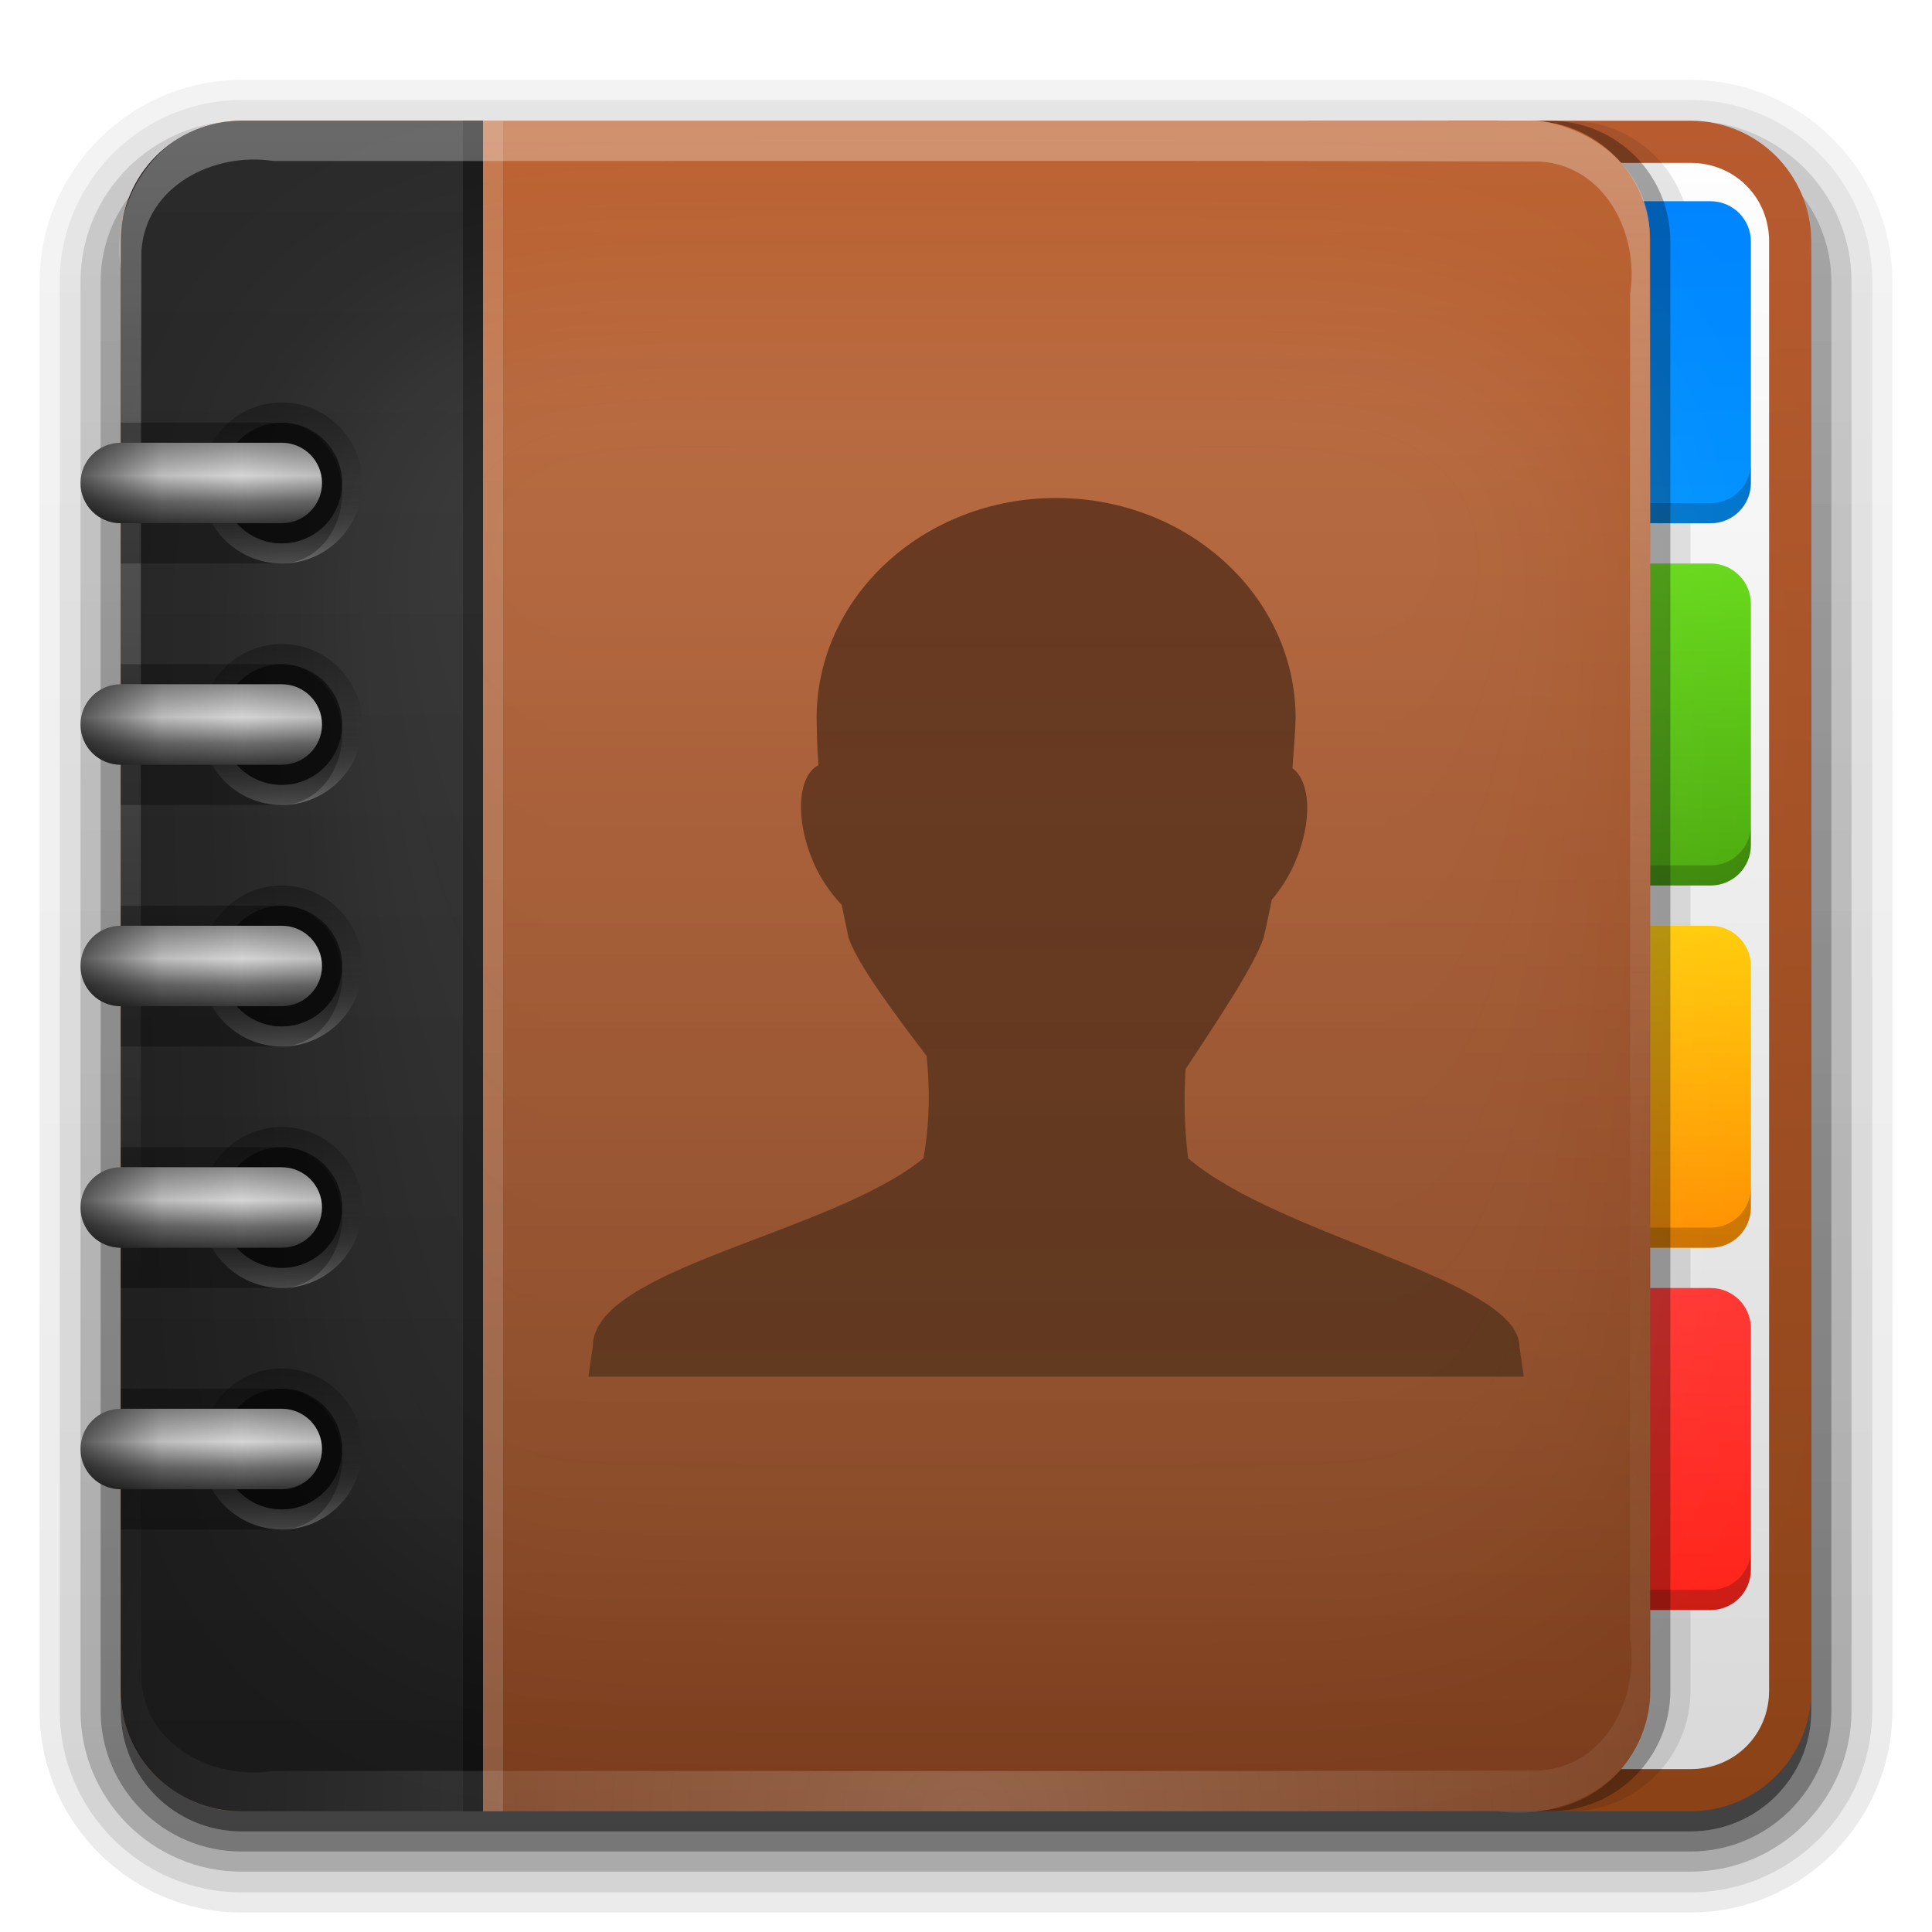
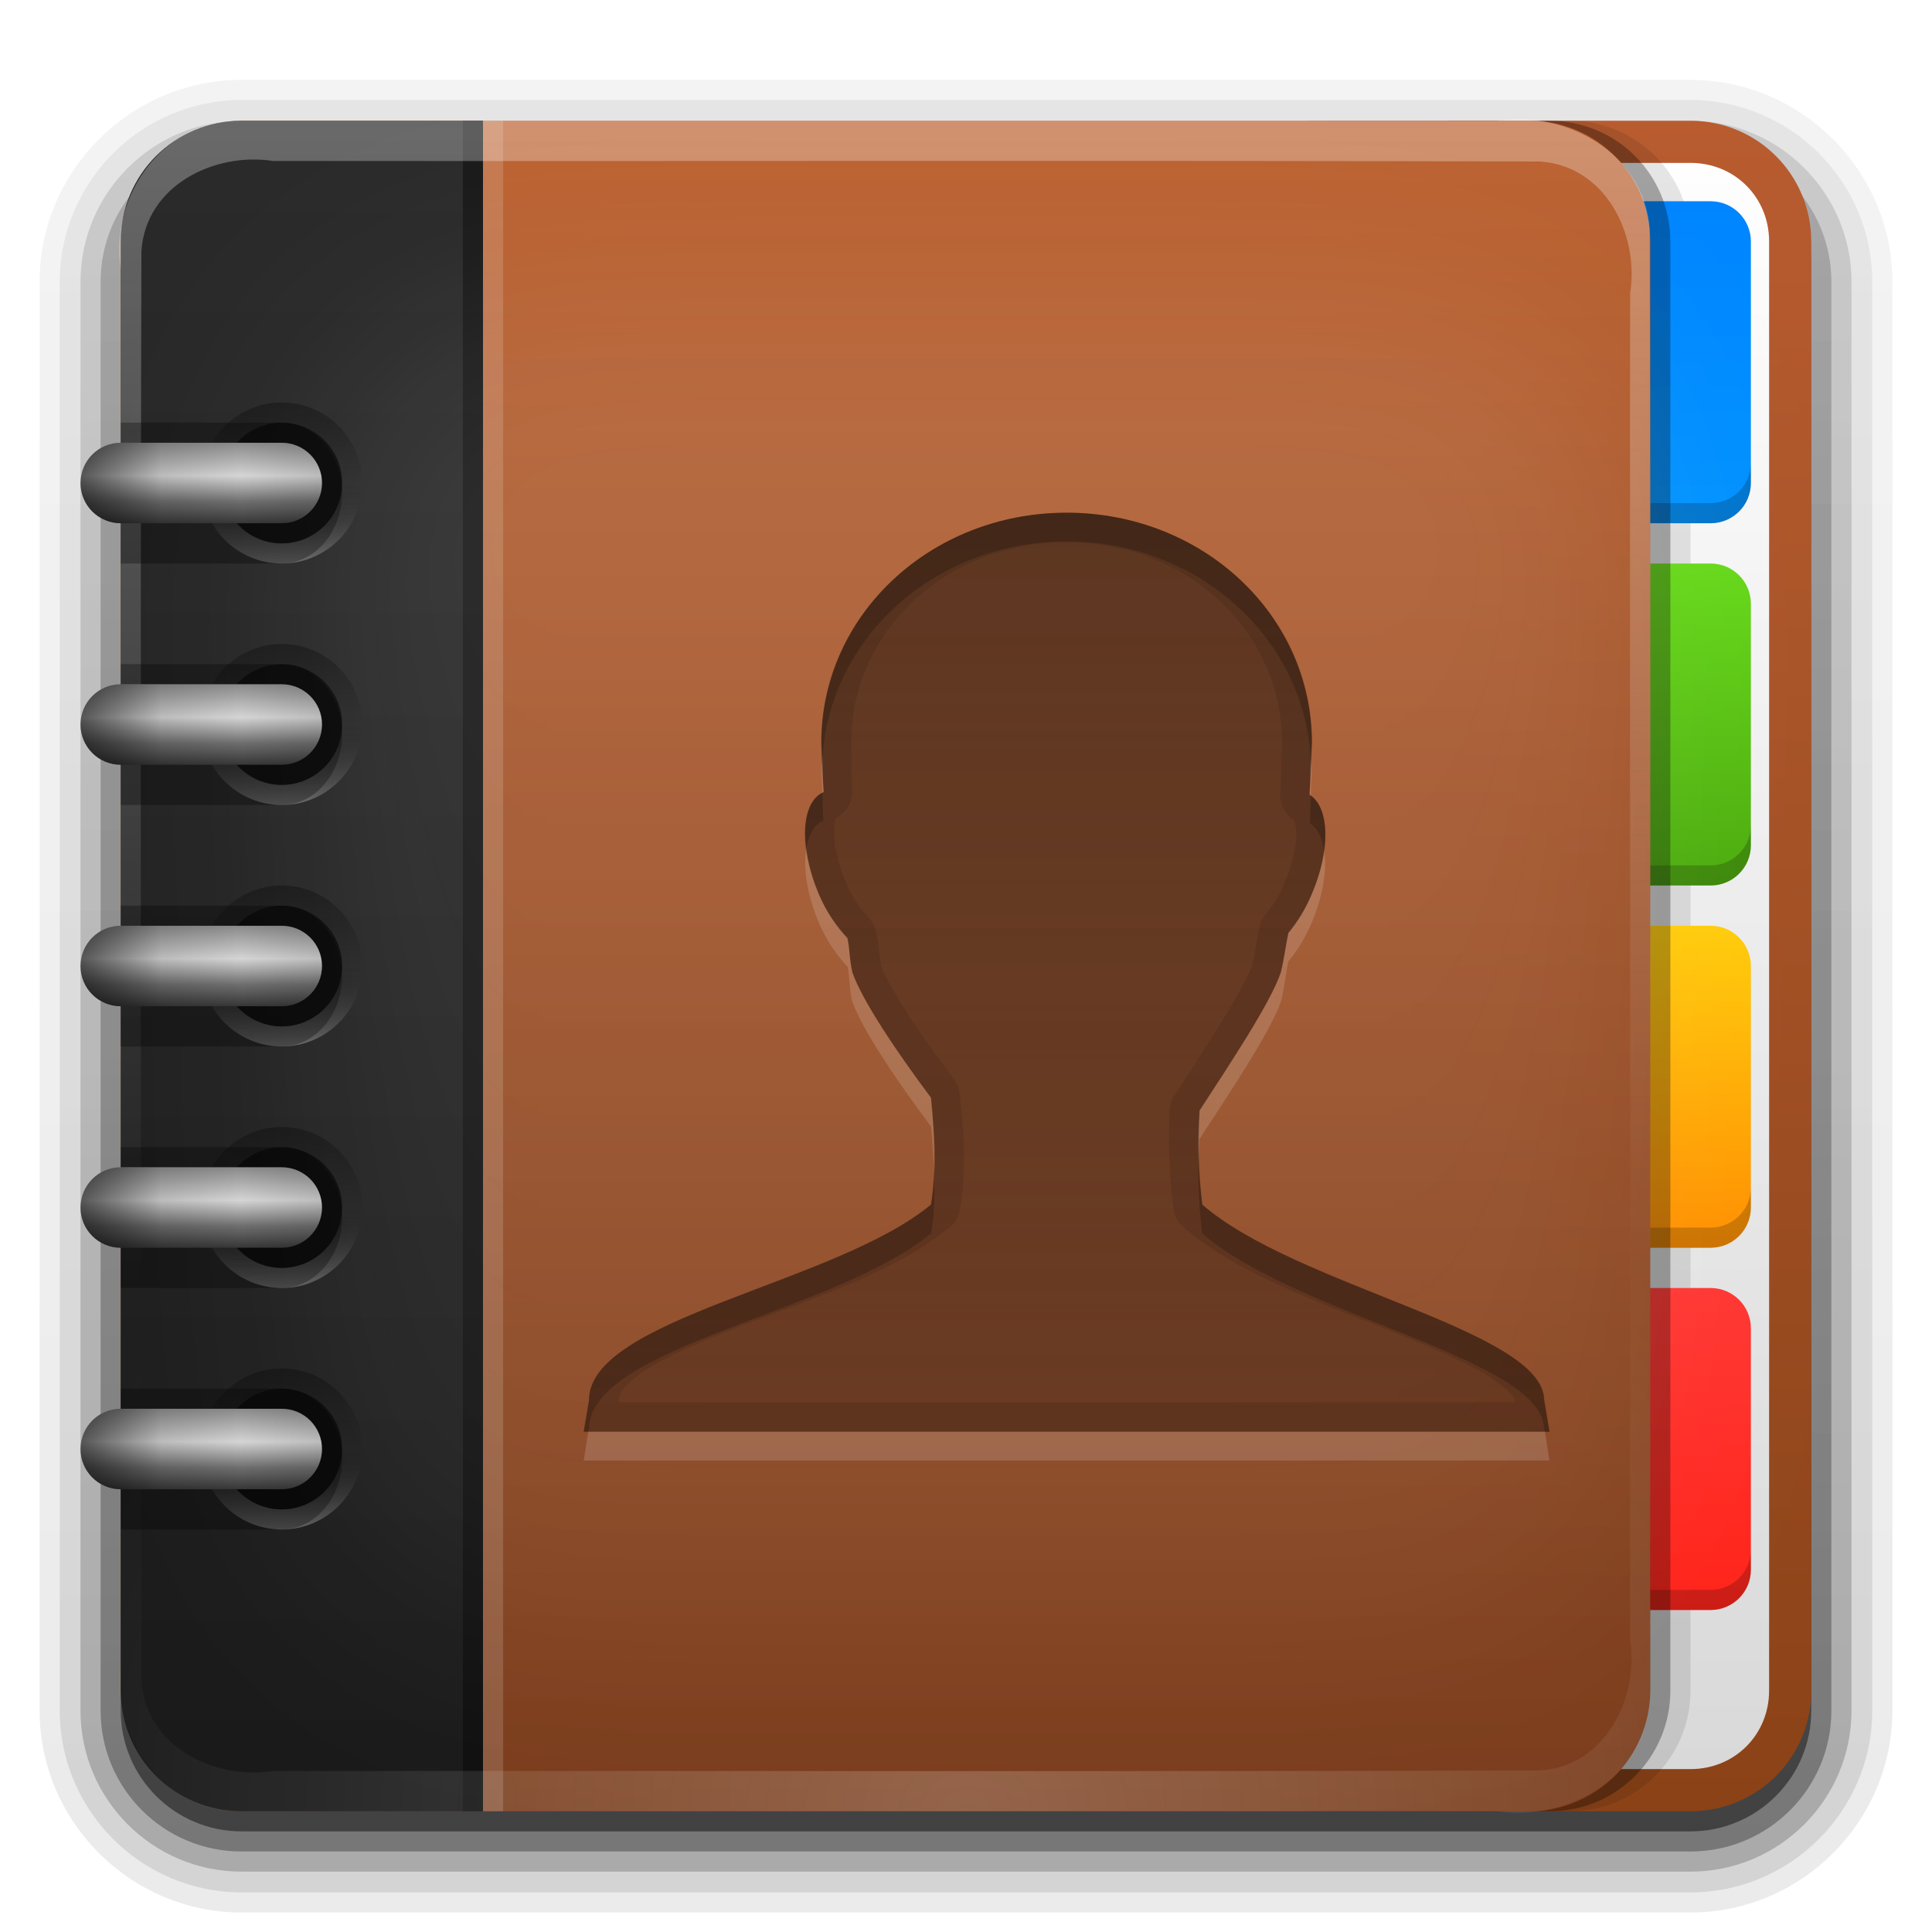
<svg xmlns="http://www.w3.org/2000/svg" xmlns:xlink="http://www.w3.org/1999/xlink" id="svg2408" height="96" width="96" version="1.0">
  <defs id="defs2410">
    <linearGradient id="linearGradient1041">
      <stop id="stop1037" style="stop-color:#5a250b;stop-opacity:1" offset="0" />
      <stop id="stop1039" style="stop-color:#573115;stop-opacity:1" offset="1" />
    </linearGradient>
    <linearGradient id="linearGradient956">
      <stop id="stop952" style="stop-color:#ff2319;stop-opacity:1" offset="0" />
      <stop id="stop954" style="stop-color:#ff3733;stop-opacity:1" offset="1" />
    </linearGradient>
    <linearGradient id="linearGradient3814">
      <stop offset="0" style="stop-color:#0092ff;stop-opacity:1" id="stop3816" />
      <stop offset="1" style="stop-color:#0085ff;stop-opacity:1" id="stop3818" />
    </linearGradient>
    <linearGradient id="linearGradient3806">
      <stop offset="0" style="stop-color:#4baa0c;stop-opacity:1" id="stop3808" />
      <stop offset="1" style="stop-color:#66d819;stop-opacity:1" id="stop3810" />
    </linearGradient>
    <linearGradient id="linearGradient3785">
      <stop offset="0" style="stop-color:#ff8e00;stop-opacity:1" id="stop3787" />
      <stop offset="1" style="stop-color:#ffcc0a;stop-opacity:1" id="stop3789" />
    </linearGradient>
    <linearGradient id="linearGradient3766">
      <stop offset="0" style="stop-color:#d9d9d9;stop-opacity:1" id="stop3768" />
      <stop offset="1" style="stop-color:#fefefe;stop-opacity:1" id="stop3770" />
    </linearGradient>
    <linearGradient id="linearGradient3746">
      <stop offset="0" style="stop-color:#8b4217;stop-opacity:1" id="stop3748" />
      <stop offset="1" style="stop-color:#b85c30;stop-opacity:1" id="stop3751" />
    </linearGradient>
    <linearGradient id="linearGradient3778">
      <stop offset="0" style="stop-color:#000000;stop-opacity:1" id="stop3780" />
      <stop offset="0.5" style="stop-color:#000000;stop-opacity:0" id="stop3786" />
      <stop offset="1" style="stop-color:#fefefe;stop-opacity:1" id="stop3782" />
    </linearGradient>
    <linearGradient id="linearGradient3761">
      <stop offset="0" style="stop-color:#000000;stop-opacity:1" id="stop3763" />
      <stop offset="0.5" style="stop-color:#000000;stop-opacity:0.194" id="stop3769" />
      <stop offset="1" style="stop-color:#000000;stop-opacity:0" id="stop3765" />
    </linearGradient>
    <linearGradient id="linearGradient3745">
      <stop offset="0" style="stop-color:#8a8a8a;stop-opacity:1" id="stop3747" />
      <stop offset="0.41" style="stop-color:#d5d5d5;stop-opacity:1" id="stop3753" />
      <stop offset="0.727" style="stop-color:#6f6f6f;stop-opacity:1" id="stop3755" />
      <stop offset="1" style="stop-color:#373737;stop-opacity:1" id="stop3749" />
    </linearGradient>
    <linearGradient id="linearGradient3640">
      <stop offset="0" style="stop-color:#1a1a1a;stop-opacity:1" id="stop3642" />
      <stop offset="1" style="stop-color:#2a2a2a;stop-opacity:1" id="stop3644" />
    </linearGradient>
    <linearGradient id="linearGradient3627">
      <stop offset="0" style="stop-color:#793c1c;stop-opacity:1" id="stop3629" />
      <stop offset="1" style="stop-color:#bd6332;stop-opacity:1" id="stop3631" />
    </linearGradient>
    <linearGradient gradientTransform="scale(1.005865,0.994169)" gradientUnits="userSpaceOnUse" id="ButtonShadow" y2="7.017" x2="45.448" y1="92.54" x1="45.448">
      <stop offset="0" style="stop-color:#000000;stop-opacity:1" id="stop3750" />
      <stop offset="1" style="stop-color:#000000;stop-opacity:0.588" id="stop3752" />
    </linearGradient>
    <linearGradient id="linearGradient3737">
      <stop offset="0" style="stop-color:#fefefe;stop-opacity:1" id="stop3739" />
      <stop offset="1" style="stop-color:#fefefe;stop-opacity:0" id="stop3741" />
    </linearGradient>
    <filter id="filter3174" color-interpolation-filters="sRGB">
      <feGaussianBlur stdDeviation="1.71" id="feGaussianBlur3176" />
    </filter>
    <filter id="filter3794" color-interpolation-filters="sRGB" height="1.384" width="1.384" y="-0.192" x="-0.192">
      <feGaussianBlur stdDeviation="5.28" id="feGaussianBlur3796" />
    </filter>
    <linearGradient gradientUnits="userSpaceOnUse" xlink:href="#linearGradient3737" id="linearGradient3613" y2="138.661" x2="48" y1="20.221" x1="48" />
    <clipPath id="clipPath3613">
      <rect style="fill:#fefefe;fill-opacity:1;fill-rule:nonzero;stroke:none" id="rect3615" y="6" x="6" ry="6" rx="6" height="84" width="84" />
    </clipPath>
    <linearGradient gradientUnits="userSpaceOnUse" xlink:href="#linearGradient3627" id="linearGradient3633" y2="5.979" x2="54.75" y1="90" x1="54.75" />
    <linearGradient gradientUnits="userSpaceOnUse" xlink:href="#linearGradient3640" id="linearGradient3646" y2="8" x2="16" y1="88" x1="16" />
    <linearGradient gradientUnits="userSpaceOnUse" xlink:href="#linearGradient3745" id="linearGradient3751" y2="26" x2="9" y1="22" x1="9" />
    <linearGradient spreadMethod="reflect" gradientUnits="userSpaceOnUse" xlink:href="#linearGradient3761" id="linearGradient3767" y2="24" x2="12" y1="24" x1="4" />
    <linearGradient gradientTransform="matrix(0,1,1,0,-10,10)" gradientUnits="userSpaceOnUse" xlink:href="#linearGradient3778" id="linearGradient3784" y2="24" x2="18" y1="24" x1="10" />
    <linearGradient gradientTransform="matrix(1.005865,0,0,0.994169,100,0)" gradientUnits="userSpaceOnUse" id="ButtonShadow-0" y2="7.017" x2="45.448" y1="92.54" x1="45.448">
      <stop offset="0" style="stop-color:#000000;stop-opacity:1" id="stop3750-8" />
      <stop offset="1" style="stop-color:#000000;stop-opacity:0.588" id="stop3752-5" />
    </linearGradient>
    <linearGradient gradientTransform="matrix(1.02381,0,0,1.011905,-1.142857,-98.07143)" gradientUnits="userSpaceOnUse" xlink:href="#ButtonShadow-0" id="linearGradient3780" y2="90.239" x2="32.251" y1="6.132" x1="32.251" />
    <linearGradient gradientTransform="matrix(1.02381,0,0,1.011905,-1.142857,-98.07143)" gradientUnits="userSpaceOnUse" xlink:href="#ButtonShadow-0" id="linearGradient3772" y2="90.239" x2="32.251" y1="6.132" x1="32.251" />
    <linearGradient gradientTransform="matrix(1.02381,0,0,1.011905,-1.142857,-98.07143)" gradientUnits="userSpaceOnUse" xlink:href="#ButtonShadow-0" id="linearGradient3725" y2="90.239" x2="32.251" y1="6.132" x1="32.251" />
    <linearGradient gradientTransform="translate(0,-97)" gradientUnits="userSpaceOnUse" xlink:href="#ButtonShadow-0" id="linearGradient3721" y2="90.239" x2="32.251" y1="6.132" x1="32.251" />
    <linearGradient gradientTransform="matrix(1.02381,0,0,1.011905,-1.142857,-98.07143)" gradientUnits="userSpaceOnUse" xlink:href="#ButtonShadow-0" id="linearGradient3059" y2="90.239" x2="32.251" y1="6.132" x1="32.251" />
    <linearGradient gradientUnits="userSpaceOnUse" xlink:href="#linearGradient3737" id="linearGradient3741" y2="63.893" x2="36.357" y1="6" x1="36.357" />
    <radialGradient gradientTransform="matrix(1.157313,0,0,0.9959077,-7.551021,0.1971319)" gradientUnits="userSpaceOnUse" xlink:href="#linearGradient3737" id="radialGradient3744" fy="90.172" fx="48" r="42" cy="90.172" cx="48" />
    <linearGradient gradientUnits="userSpaceOnUse" xlink:href="#linearGradient3746" id="linearGradient3755" y2="5.979" x2="54.75" y1="90" x1="54.75" />
    <linearGradient gradientUnits="userSpaceOnUse" xlink:href="#linearGradient3766" id="linearGradient3773" y2="8" x2="88" y1="88" x1="88" />
    <linearGradient gradientTransform="translate(0,36)" gradientUnits="userSpaceOnUse" xlink:href="#linearGradient3785" id="linearGradient3791" y2="9.969" x2="83" y1="26" x1="83" />
    <linearGradient gradientUnits="userSpaceOnUse" xlink:href="#linearGradient3806" id="linearGradient3812" y2="28" x2="84" y1="44" x1="84" />
    <linearGradient gradientTransform="translate(0,-36)" gradientUnits="userSpaceOnUse" xlink:href="#linearGradient3814" id="linearGradient3820" y2="45.969" x2="84" y1="62" x1="84" />
    <filter id="filter3850" color-interpolation-filters="sRGB">
      <feGaussianBlur stdDeviation="0.465" id="feGaussianBlur3852" />
    </filter>
    <linearGradient gradientTransform="translate(-3e-6,54)" gradientUnits="userSpaceOnUse" xlink:href="#linearGradient956" id="linearGradient3791-3" y2="9.969" x2="83" y1="26" x1="83" />
    <linearGradient gradientTransform="matrix(0.5877907,0,0,0.5997676,-134.7309,31.72272)" gradientUnits="userSpaceOnUse" xlink:href="#linearGradient3853-5" id="linearGradient3996" y2="80" x2="56" y1="16" x1="56" />
    <linearGradient id="linearGradient3853-5">
      <stop offset="0" style="stop-color:#000000;stop-opacity:1" id="stop3855-0" />
      <stop offset="1" style="stop-color:#313131;stop-opacity:1" id="stop3857-4" />
    </linearGradient>
    <linearGradient gradientTransform="matrix(0.8828121,0,0,0.8996514,-71.9682,7.791698)" gradientUnits="userSpaceOnUse" xlink:href="#linearGradient3853-5" id="linearGradient3111" y2="80" x2="56" y1="16" x1="56" />
    <linearGradient gradientTransform="matrix(0.5877907,0,0,0.5997676,-91.7309,31.72272)" gradientUnits="userSpaceOnUse" xlink:href="#linearGradient3853-5" id="linearGradient4004" y2="80" x2="56" y1="16" x1="56" />
-     <linearGradient gradientTransform="matrix(0.9421532,0,0,0.9352293,7.254283,9.737298)" gradientUnits="userSpaceOnUse" xlink:href="#linearGradient1041" id="linearGradient3111-5" y2="80" x2="56" y1="16" x1="56" />
+     <linearGradient gradientTransform="matrix(0.9421532,0,0,0.9352293,7.254283,-50.2627)" gradientUnits="userSpaceOnUse" xlink:href="#linearGradient1041" id="linearGradient3111-5" y2="80" x2="56" y1="16" x1="56" />
+     <linearGradient xlink:href="#linearGradient4028" id="linearGradient3122" gradientUnits="userSpaceOnUse" gradientTransform="matrix(3.825674,0,0,3.825674,-47.36117,-129.4888)" x1="45.622" y1="40.778" x2="45.622" y2="56" />
+     <linearGradient id="linearGradient4028">
+       <stop id="stop4030" style="stop-color:#000000;stop-opacity:0.809" offset="0" />
+       <stop id="stop4032" style="stop-color:#000000;stop-opacity:0.435" offset="1" />
+     </linearGradient>
  </defs>
  <g style="display:none" id="layer2">
    <rect style="opacity:0.9;fill:url(#ButtonShadow);fill-opacity:1;fill-rule:nonzero;stroke:none;filter:url(#filter3174)" id="rect3745" y="7" x="5" ry="6" rx="6" height="85" width="86" />
  </g>
  <g style="display:inline" id="layer6">
    <path style="opacity:0.08;fill:url(#linearGradient3059);fill-opacity:1;fill-rule:nonzero;stroke:none;display:inline" id="path3786" transform="scale(1,-1)" d="m 12,-95.031 c -5.511,0 -10.031,4.52 -10.031,10.031 l 0,71 c 0,5.511 4.52,10.031 10.031,10.031 l 72,0 c 5.511,0 10.031,-4.52 10.031,-10.031 l 0,-71 c 0,-5.511 -4.52,-10.031 -10.031,-10.031 l -72,0 z" />
    <path style="opacity:0.1;fill:url(#linearGradient3780);fill-opacity:1;fill-rule:nonzero;stroke:none;display:inline" id="path3778" transform="scale(1,-1)" d="m 12,-94.031 c -4.972,0 -9.031,4.06 -9.031,9.031 l 0,71 c 0,4.972 4.06,9.031 9.031,9.031 l 72,0 c 4.972,0 9.031,-4.06 9.031,-9.031 l 0,-71 c 0,-4.972 -4.06,-9.031 -9.031,-9.031 l -72,0 z" />
    <path style="opacity:0.2;fill:url(#linearGradient3772);fill-opacity:1;fill-rule:nonzero;stroke:none;display:inline" id="path3770" transform="scale(1,-1)" d="m 12,-93 c -4.409,0 -8,3.591 -8,8 l 0,71 c 0,4.409 3.591,8 8,8 l 72,0 c 4.409,0 8,-3.591 8,-8 l 0,-71 c 0,-4.409 -3.591,-8 -8,-8 l -72,0 z" />
    <rect style="opacity:0.3;fill:url(#linearGradient3725);fill-opacity:1;fill-rule:nonzero;stroke:none;display:inline" id="rect3723" transform="scale(1,-1)" y="-92" x="5" ry="7" rx="7" height="85" width="86" />
    <rect style="opacity:0.45;fill:url(#linearGradient3721);fill-opacity:1;fill-rule:nonzero;stroke:none;display:inline" id="rect3716" transform="scale(1,-1)" y="-91" x="6" ry="6" rx="6" height="84" width="84" />
  </g>
  <g id="layer1">
    <path style="fill:url(#linearGradient3755);fill-opacity:1;fill-rule:nonzero;stroke:none" id="rect3717" d="m 72,6 v 84 h 12 c 3.324,0 6,-2.676 6,-6 V 12 C 90,8.676 87.324,6 84,6 Z" />
    <path style="fill:url(#linearGradient3773);fill-opacity:1;fill-rule:nonzero;stroke:none" id="path3729" d="m 74.094,8.094 v 79.812 H 84 c 2.197,0 3.906,-1.709 3.906,-3.906 V 12 C 87.906,9.803 86.197,8.094 84,8.094 Z" />
    <path style="opacity:0.1;fill:#000000;fill-opacity:1;fill-rule:nonzero;stroke:none" id="path3764" d="m 66,6 v 84 h 12 c 3.324,0 6,-2.676 6,-6 V 12 C 84,8.676 81.324,6 78,6 Z" />
    <rect style="color:#000000;display:inline;overflow:visible;visibility:visible;fill:url(#linearGradient3820);fill-opacity:1;fill-rule:nonzero;stroke:none;stroke-width:1;marker:none;enable-background:accumulate" id="rect3779" y="10" x="79" ry="2" rx="2" height="16" width="8" />
    <path style="color:#000000;display:inline;overflow:visible;visibility:visible;opacity:0.2;fill:#000000;fill-opacity:1;fill-rule:nonzero;stroke:none;stroke-width:1;marker:none;enable-background:accumulate" id="path3804" d="m 79,23 v 1 c 0,1.108 0.892,2 2,2 h 4 c 1.108,0 2,-0.892 2,-2 v -1 c 0,1.108 -0.892,2 -2,2 h -4 c -1.108,0 -2,-0.892 -2,-2 z" />
    <rect style="color:#000000;display:inline;overflow:visible;visibility:visible;fill:url(#linearGradient3791);fill-opacity:1;fill-rule:nonzero;stroke:none;stroke-width:1;marker:none;enable-background:accumulate" id="rect3775" y="46" x="79" ry="2" rx="2" height="16" width="8" />
    <path style="color:#000000;display:inline;overflow:visible;visibility:visible;opacity:0.2;fill:#000000;fill-opacity:1;fill-rule:nonzero;stroke:none;stroke-width:1;marker:none;enable-background:accumulate" id="rect3793" d="m 79,59 v 1 c 0,1.108 0.892,2 2,2 h 4 c 1.108,0 2,-0.892 2,-2 v -1 c 0,1.108 -0.892,2 -2,2 h -4 c -1.108,0 -2,-0.892 -2,-2 z" />
    <rect style="color:#000000;display:inline;overflow:visible;visibility:visible;fill:url(#linearGradient3812);fill-opacity:1;fill-rule:nonzero;stroke:none;stroke-width:1;marker:none;enable-background:accumulate" id="rect3777" y="28" x="79" ry="2" rx="2" height="16" width="8" />
    <path style="color:#000000;display:inline;overflow:visible;visibility:visible;opacity:0.2;fill:#000000;fill-opacity:1;fill-rule:nonzero;stroke:none;stroke-width:1;marker:none;enable-background:accumulate" id="path3802" d="m 79,41 v 1 c 0,1.108 0.892,2 2,2 h 4 c 1.108,0 2,-0.892 2,-2 v -1 c 0,1.108 -0.892,2 -2,2 h -4 c -1.108,0 -2,-0.892 -2,-2 z" />
    <rect style="color:#000000;display:inline;overflow:visible;visibility:visible;fill:url(#linearGradient3791-3);fill-opacity:1;fill-rule:nonzero;stroke:none;stroke-width:1;marker:none;enable-background:accumulate" id="rect3775-5" y="64" x="79" ry="2" rx="2" height="16" width="8" />
    <path style="opacity:0.3;fill:#000000;fill-opacity:1;fill-rule:nonzero;stroke:none" id="path3759" d="m 65,6 v 84 h 12 c 3.324,0 6,-2.676 6,-6 V 12 C 83,8.676 80.324,6 77,6 Z" />
    <path style="color:#000000;display:inline;overflow:visible;visibility:visible;opacity:0.2;fill:#000000;fill-opacity:1;fill-rule:nonzero;stroke:none;stroke-width:1;marker:none;enable-background:accumulate" id="rect3793-3" d="m 79,77 v 1 c 0,1.108 0.892,2 2,2 h 4 c 1.108,0 2,-0.892 2,-2 v -1 c 0,1.108 -0.892,2 -2,2 h -4 c -1.108,0 -2,-0.892 -2,-2 z" />
    <rect style="fill:url(#linearGradient3633);fill-opacity:1;fill-rule:nonzero;stroke:none" id="rect2419" y="6" x="6" ry="6" rx="6" height="84" width="76" />
    <rect style="opacity:0.15;fill:#fefefe;fill-opacity:1;stroke:none" id="rect3650" y="6" x="24" height="84" width="1" />
    <path style="fill:url(#linearGradient3646);fill-opacity:1;stroke:none" id="rect3635" d="M 12,6 C 8.676,6 6,8.676 6,12 v 72 c 0,3.324 2.676,6 6,6 H 24 V 6 Z" />
    <rect style="opacity:0.4;fill:#000000;fill-opacity:1;stroke:none" id="rect3648" y="6" x="23" height="84" width="1" />
    <path style="opacity:0.3;fill:url(#linearGradient3741);fill-opacity:1;fill-rule:nonzero;stroke:none" id="rect3728" d="M 12,6 C 8.15,5.865 5.431,9.743 6,13.356 6.018,37.067 5.964,60.781 6.027,84.491 5.169,86.789 10.52,90.3 9.312,89.219 6.107,87.23 7.19,83.196 7,80.061 7.017,57.536 6.966,35.009 7.026,12.485 7.234,9.226 10.639,7.543 13.582,8 34.56,8.017 55.538,7.966 76.515,8.026 79.774,8.234 81.457,11.639 81,14.582 c -0.023,23.652 0.047,47.307 -0.035,70.957 0.413,2.431 -5.153,5.528 -1.088,2.991 C 82.941,86.014 81.766,81.82 82,78.383 81.979,56.051 82.041,33.716 81.969,11.385 81.718,7.651 77.868,5.485 74.418,6 53.612,6 32.806,6 12,6 Z" />
    <path style="opacity:0.2;fill:url(#radialGradient3744);fill-opacity:1;fill-rule:nonzero;stroke:none" id="path3615" d="M 12,90 C 8.15,90.135 5.431,86.257 6,82.644 6.018,58.933 5.964,35.219 6.027,11.509 5.169,9.211 10.52,5.7 9.312,6.781 6.107,8.77 7.19,12.804 7,15.939 7.017,38.464 6.966,60.991 7.026,83.515 7.234,86.774 10.639,88.457 13.582,88 34.56,87.983 55.538,88.034 76.515,87.974 79.774,87.766 81.457,84.361 81,81.418 80.977,57.766 81.047,34.11 80.965,10.46 81.378,8.029 75.812,4.932 79.877,7.469 82.941,9.986 81.766,14.18 82,17.617 81.979,39.949 82.041,62.284 81.969,84.615 81.718,88.349 77.868,90.515 74.418,90 53.612,90 32.806,90 12,90 Z" />
-     <path style="display:inline;opacity:1;fill:url(#linearGradient3111-5);fill-opacity:1;stroke:none;stroke-width:1.053;enable-background:new" id="path3798-8-9" d="m 52.478,24.745 c -6.576,0 -11.902,4.907 -11.902,10.946 0.016,0.692 0.021,1.465 0.094,2.326 -1.041,0.546 -1.178,2.685 -0.25,4.837 0.358,0.83 0.85,1.501 1.343,2.047 0.016,0.018 0.046,0.044 0.062,0.062 0.118,0.569 0.201,1.002 0.344,1.643 0.441,1.302 2.268,3.755 3.874,5.861 0.16,1.624 0.166,3.238 -0.156,5.086 -4.621,3.772 -16.449,5.46 -16.432,9.365 l -0.219,1.488 h 46.483 l -0.219,-1.488 c -0.019,-3.342 -11.899,-5.46 -16.463,-9.365 -0.185,-1.496 -0.219,-2.961 -0.125,-4.434 1.46,-2.215 3.385,-5.07 3.874,-6.512 0.18,-0.747 0.267,-1.25 0.406,-1.892 0.431,-0.518 0.838,-1.123 1.156,-1.861 0.882,-2.044 0.773,-4.019 -0.125,-4.682 0.063,-0.888 0.13,-1.722 0.156,-2.481 1.5e-5,-6.039 -5.326,-10.946 -11.902,-10.946 z" />
  </g>
-   <g id="layer5">
-     <rect style="opacity:0.1;fill:url(#linearGradient3613);fill-opacity:1;fill-rule:nonzero;stroke:#fefefe;stroke-width:0.5;stroke-linecap:round;stroke-linejoin:miter;stroke-miterlimit:4;stroke-dasharray:none;stroke-dashoffset:0;stroke-opacity:1;filter:url(#filter3794)" id="rect3171" clip-path="url(#clipPath3613)" y="15" x="15" ry="12" rx="12" height="66" width="66" />
+   <g id="layer5" transform="translate(38)">
+     <rect style="opacity:0.1;fill:url(#linearGradient3613);fill-opacity:1;fill-rule:nonzero;stroke:#fefefe;stroke-width:0.5;stroke-linecap:round;stroke-linejoin:miter;stroke-miterlimit:4;stroke-dasharray:none;stroke-dashoffset:0;stroke-opacity:1;filter:url(#filter3794)" id="rect3171" clip-path="url(#clipPath3613)" y="15" x="15" ry="12" rx="12" height="66" width="66" transform="translate(-38)" />
  </g>
  <g id="layer4">
    <g id="g3799">
      <path style="opacity:0.3;fill:url(#linearGradient3784);fill-opacity:1;stroke:none" id="path3773" d="m 10,24 c 0,-2.209 1.791,-4 4,-4 2.209,0 4,1.791 4,4 0,2.209 -1.791,4 -4,4 -2.209,0 -4,-1.791 -4,-4 z m 1,0 c 0,1.657 1.343,3 3,3 1.657,0 3,-1.343 3,-3 0,-1.657 -1.343,-3 -3,-3 -1.657,0 -3,1.343 -3,3 z" />
      <path style="opacity:0.3;fill:#000000;fill-opacity:1;stroke:none" id="path3792" d="m 6,21 0,7 8,0 c 1.646,0 3,-1.579 3,-3.5 C 17,22.579 15.646,21 14,21 l -8,0 z" />
      <path style="opacity:0.6;fill:#000000;fill-opacity:1;stroke:none" id="path3771" d="m 17,24 a 3,3 0 1 1 -6,0 3,3 0 1 1 6,0 z" />
      <rect style="fill:url(#linearGradient3751);fill-opacity:1;stroke:none" id="rect3733" y="22" x="4" ry="2" rx="2" height="4" width="12" />
      <rect style="opacity:0.6;fill:url(#linearGradient3767);fill-opacity:1;stroke:none" id="rect3759" y="22" x="4" ry="2" rx="2" height="4" width="12" />
    </g>
    <use xlink:href="#g3799" height="96" width="96" y="0" x="0" id="use3806" transform="translate(0,12)" />
    <use xlink:href="#g3799" height="96" width="96" y="0" x="0" id="use3808" transform="translate(0,24)" />
    <use xlink:href="#g3799" height="96" width="96" y="0" x="0" id="use3810" transform="translate(0,36)" />
    <use xlink:href="#g3799" height="96" width="96" y="0" x="0" id="use3812" transform="translate(0,48)" />
  </g>
+   <g id="g960" transform="matrix(0.7841755,0,0,0.7841755,-53.86052,4.683659)">
+     <path style="display:inline;opacity:0.6;fill:url(#linearGradient3122);fill-opacity:1;stroke:none;stroke-width:1.82;enable-background:new" id="path3159" d="m 136.271,26.516 c -8.632,0 -15.551,6.501 -15.551,14.558 0.019,0.858 0.084,2.098 0.165,3.143 -1.476,0.627 -1.584,3.5 -0.331,6.452 0.497,1.171 1.13,2.07 1.82,2.812 0.168,0.83 0.124,1.202 0.331,2.151 0.578,1.735 2.858,5.134 4.963,7.941 0.206,2.155 0.421,4.331 0,6.783 -6.066,5.033 -21.695,7.197 -21.672,12.408 l -0.331,1.985 h 61.211 l -0.331,-1.985 c -0.025,-4.459 -15.68,-7.197 -21.672,-12.408 -0.242,-1.994 -0.289,-3.991 -0.165,-5.956 1.918,-2.96 4.484,-6.836 5.128,-8.768 0.231,-0.978 0.316,-1.639 0.496,-2.482 0.575,-0.696 1.065,-1.484 1.489,-2.482 1.19,-2.805 1.113,-5.482 -0.165,-6.287 0.075,-1.13 0.132,-2.333 0.165,-3.309 0,-8.057 -6.918,-14.558 -15.551,-14.558 z" />
+     <path style="display:inline;opacity:0.1;fill:#000000;fill-opacity:1;stroke:none;stroke-width:1.82;enable-background:new" id="path4036" d="m 136.271,26.516 c -8.632,0 -15.525,6.501 -15.525,14.558 0.019,0.858 0.032,2.083 0.114,3.128 -1.476,0.627 -1.537,3.531 -0.284,6.483 0.497,1.171 1.13,2.044 1.82,2.787 0.168,0.83 0.077,1.213 0.284,2.161 0.578,1.735 2.899,5.155 5.004,7.962 0.206,2.155 0.421,4.315 0,6.767 -6.066,5.033 -21.69,7.187 -21.667,12.397 l -0.341,1.99 h 61.19 l -0.341,-1.99 c -0.025,-4.459 -15.675,-7.187 -21.667,-12.397 -0.242,-1.994 -0.294,-4.007 -0.171,-5.971 1.918,-2.96 4.531,-6.826 5.175,-8.758 0.231,-0.978 0.274,-1.66 0.455,-2.502 0.575,-0.696 1.055,-1.448 1.479,-2.445 1.19,-2.805 1.165,-5.508 -0.114,-6.312 0.075,-1.13 0.081,-2.322 0.114,-3.298 0,-8.057 -6.893,-14.558 -15.525,-14.558 z m 0,1.877 c 7.681,0 13.616,5.651 13.648,12.625 9e-5,0.019 0,0.038 0,0.057 -0.033,1.008 -0.045,2.154 -0.114,3.185 a 1.853,1.853 0 0 0 0.853,1.706 c 0.008,0.043 0.162,0.265 0.171,0.853 0.012,0.785 -0.23,1.927 -0.739,3.128 -0.357,0.842 -0.713,1.408 -1.194,1.99 a 1.853,1.853 0 0 0 -0.398,0.796 c -0.211,0.984 -0.256,1.605 -0.455,2.445 -0.23,0.637 -0.957,1.978 -1.877,3.469 -0.95,1.539 -2.046,3.227 -3.014,4.72 a 1.853,1.853 0 0 0 -0.341,0.91 c -0.13,2.075 -0.029,4.201 0.227,6.312 a 1.853,1.853 0 0 0 0.626,1.194 c 3.478,3.024 8.971,4.894 13.591,6.767 2.31,0.936 4.375,1.829 5.744,2.673 0.685,0.422 1.17,0.847 1.422,1.137 0.251,0.291 0.227,0.382 0.227,0.398 a 1.853,1.853 0 0 0 0.057,0.114 h -56.868 a 1.853,1.853 0 0 0 0.057,-0.114 c -0.002,-0.376 0.316,-1.009 1.649,-1.877 1.333,-0.868 3.39,-1.777 5.687,-2.673 4.593,-1.792 10.114,-3.494 13.648,-6.426 a 1.853,1.853 0 0 0 0.626,-1.08 c 0.469,-2.734 0.206,-5.128 0,-7.279 a 1.853,1.853 0 0 0 -0.341,-0.967 c -1.032,-1.376 -2.133,-2.896 -3.014,-4.265 -0.837,-1.301 -1.441,-2.402 -1.649,-2.957 -0.009,-0.039 0.007,-0.077 0,-0.114 -0.128,-0.66 -0.081,-0.982 -0.284,-1.99 a 1.853,1.853 0 0 0 -0.455,-0.91 c -0.582,-0.626 -1.073,-1.32 -1.479,-2.275 -0.537,-1.265 -0.769,-2.495 -0.739,-3.298 0.022,-0.603 0.133,-0.789 0.114,-0.796 a 1.853,1.853 0 0 0 1.024,-1.82 c -0.073,-0.929 -0.037,-2.082 -0.057,-2.957 0,-0.019 -9e-5,-0.038 0,-0.057 0.033,-6.974 5.967,-12.625 13.648,-12.625 z" />
+     <path style="display:inline;opacity:0.2;fill:#000000;fill-opacity:1;stroke:none;stroke-width:1.82;enable-background:new" id="path4049" d="m 136.271,26.516 c -8.632,0 -15.525,6.501 -15.525,14.558 0.006,0.25 0.044,0.61 0.057,0.91 0.505,-7.625 7.168,-13.648 15.468,-13.648 8.321,0 14.993,6.054 15.468,13.705 0.014,-0.318 0.047,-0.68 0.057,-0.967 -10e-6,-8.057 -6.893,-14.558 -15.525,-14.558 z m -15.468,17.743 c -0.918,0.453 -1.233,1.825 -1.024,3.526 0.147,-0.857 0.478,-1.507 1.08,-1.763 -0.046,-0.589 -0.027,-1.153 -0.057,-1.763 z m 30.936,0.171 c -0.029,0.6 -0.017,1.159 -0.057,1.763 0.514,0.323 0.788,0.949 0.91,1.763 0.22,-1.622 -0.057,-2.965 -0.853,-3.526 z m -7.109,23.259 c -0.028,1.484 0.046,2.997 0.227,4.493 5.992,5.21 21.642,7.938 21.667,12.397 l 0.057,0.171 h 0.284 l -0.341,-1.99 c -0.025,-4.459 -15.675,-7.187 -21.667,-12.397 -0.108,-0.885 -0.195,-1.79 -0.227,-2.673 z m -16.776,0.398 c -0.026,0.729 -0.037,1.498 -0.171,2.275 -6.066,5.033 -21.69,7.187 -21.667,12.397 l -0.341,1.99 h 0.284 l 0.057,-0.171 c -0.023,-5.21 15.601,-7.364 21.667,-12.397 0.247,-1.442 0.232,-2.792 0.171,-4.095 z" />
+     <path style="display:inline;opacity:0.15;fill:#fefefe;fill-opacity:1;stroke:none;stroke-width:1.82;enable-background:new" id="path4058" d="m 120.803,41.984 c -0.02,0.305 -0.057,0.6 -0.057,0.91 0.009,0.374 0.034,0.893 0.057,1.365 0.025,-0.012 0.031,-0.046 0.057,-0.057 -0.058,-0.741 -0.026,-1.487 -0.057,-2.218 z m 30.936,0.057 c -0.033,0.765 -0.004,1.533 -0.057,2.332 0.023,0.014 0.035,0.041 0.057,0.057 0.025,-0.522 0.041,-1.081 0.057,-1.535 0,-0.291 -0.039,-0.566 -0.057,-0.853 z m -31.96,5.744 c -0.213,1.242 0.055,2.973 0.796,4.72 0.497,1.171 1.13,2.044 1.82,2.787 0.168,0.83 0.077,1.213 0.284,2.161 0.578,1.735 2.899,5.155 5.004,7.962 0.085,0.888 0.128,1.76 0.171,2.673 0.057,-1.574 -0.029,-3.02 -0.171,-4.493 -2.105,-2.807 -4.426,-6.227 -5.004,-7.962 -0.207,-0.948 -0.117,-1.331 -0.284,-2.161 -0.69,-0.743 -1.323,-1.616 -1.82,-2.787 -0.426,-1.004 -0.685,-2 -0.796,-2.9 z m 32.813,0.171 c -0.115,0.852 -0.394,1.781 -0.796,2.73 -0.423,0.998 -0.904,1.749 -1.479,2.445 -0.181,0.842 -0.223,1.524 -0.455,2.502 -0.644,1.932 -3.257,5.797 -5.175,8.758 -0.069,1.093 -0.098,2.192 -0.057,3.298 0.009,-0.495 0.026,-0.987 0.057,-1.479 1.918,-2.96 4.531,-6.826 5.175,-8.758 0.231,-0.978 0.274,-1.66 0.455,-2.502 0.575,-0.696 1.055,-1.448 1.479,-2.445 0.712,-1.678 0.977,-3.336 0.796,-4.549 z m -46.632,36.794 -0.284,1.82 h 61.19 l -0.284,-1.82 z" />
+   </g>
</svg>
